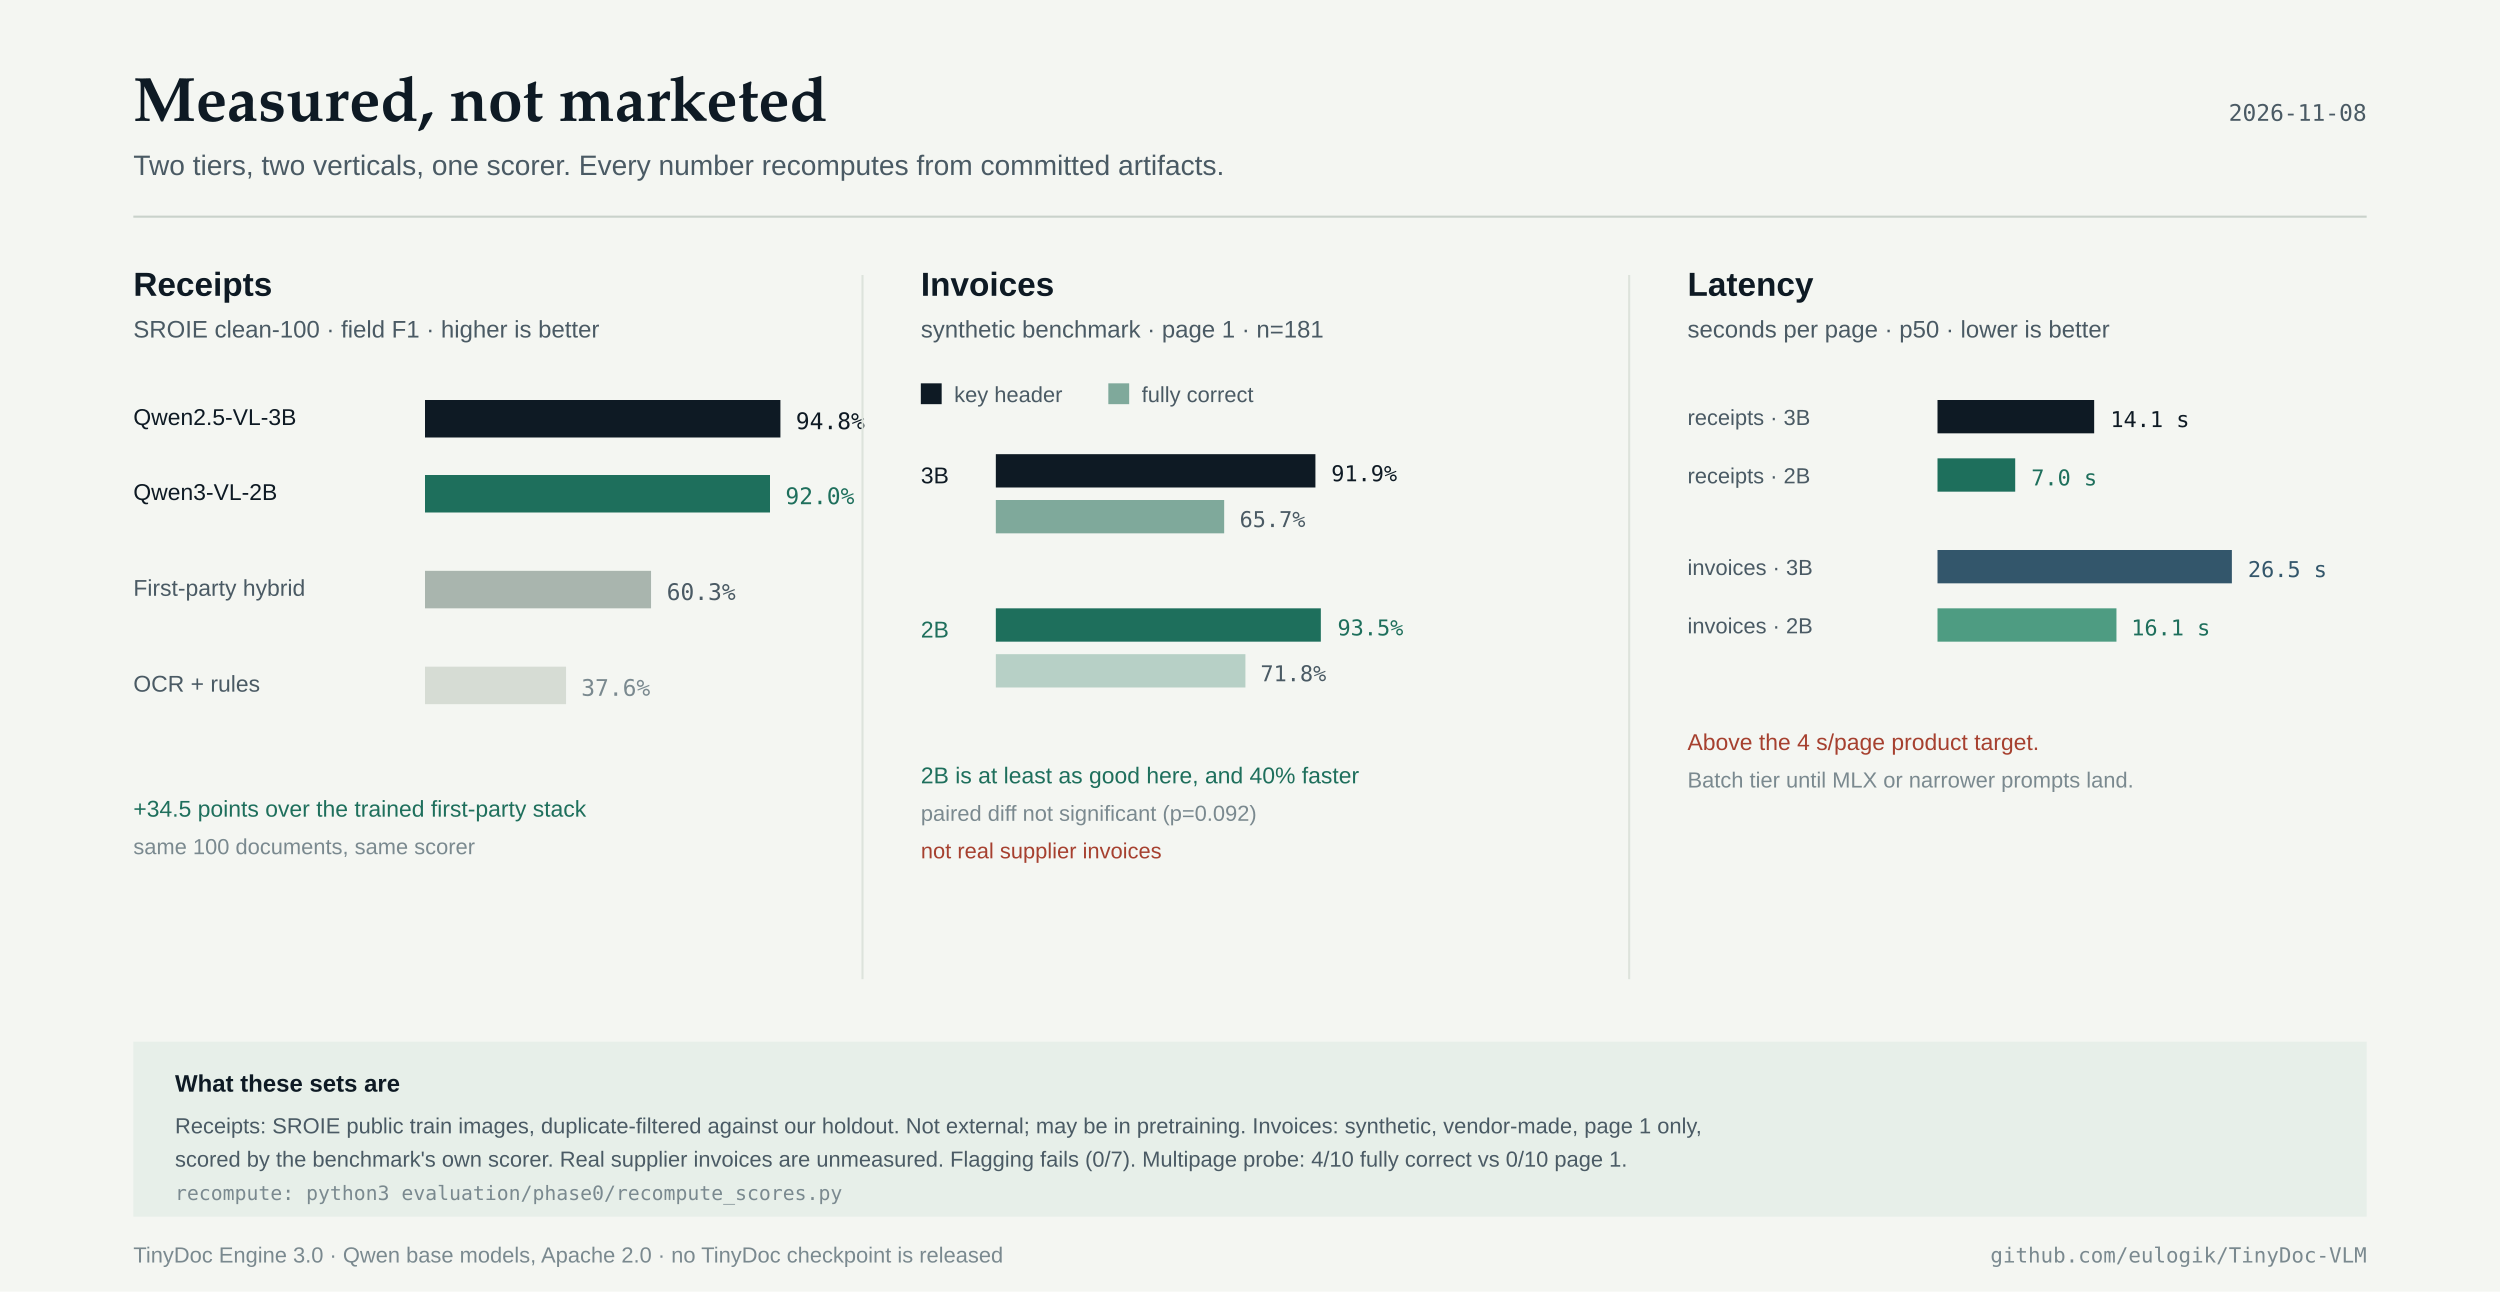
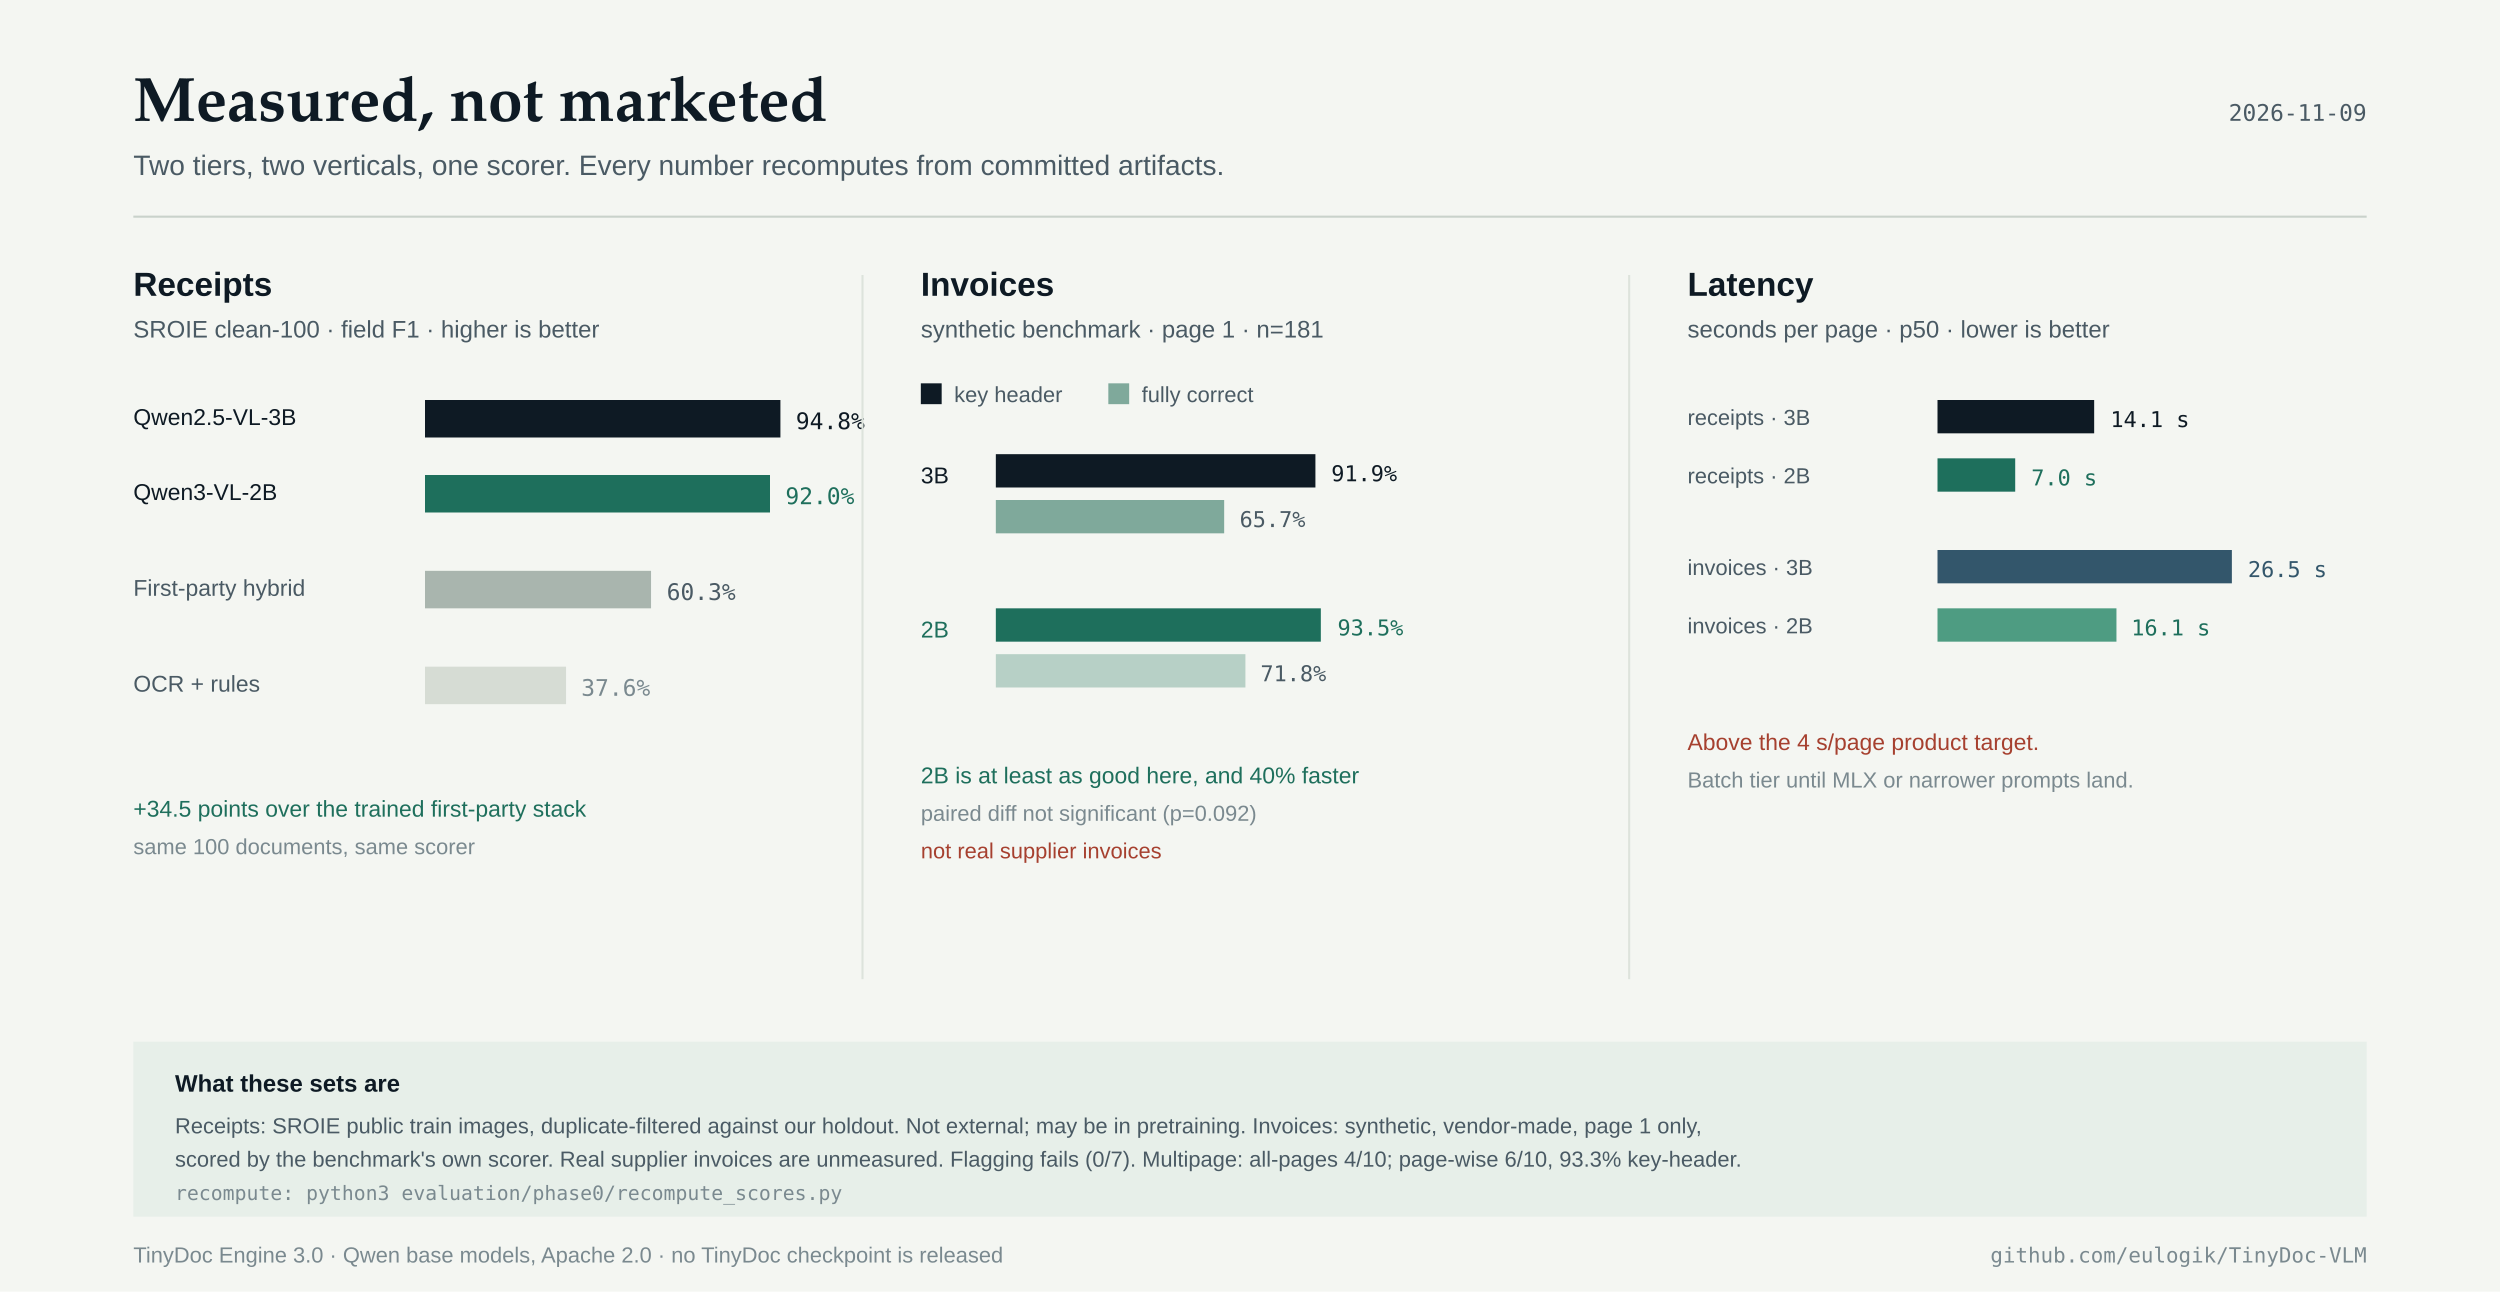
<svg xmlns="http://www.w3.org/2000/svg" width="1200" height="620" viewBox="0 0 1200 620" role="img" aria-labelledby="title desc">
  <rect width="1200" height="620" fill="#F4F6F2" />
  <text x="64" y="58" font-family="Iowan Old Style, Palatino, Georgia, serif" font-size="30" font-weight="600" fill="#0E1A24">Measured, not marketed</text>
  <text x="64" y="84" font-family="Avenir Next, Helvetica Neue, Arial, sans-serif" font-size="13.5" fill="#4A5A64">Two tiers, two verticals, one scorer. Every number recomputes from committed artifacts.</text>
-   <text x="1136" y="58" text-anchor="end" font-family="SF Mono, Menlo, Consolas, monospace" font-size="11" fill="#4A5A64">2026-11-08</text>
+   <text x="1136" y="58" text-anchor="end" font-family="SF Mono, Menlo, Consolas, monospace" font-size="11" fill="#4A5A64">2026-11-09</text>
  <line x1="64" y1="104" x2="1136" y2="104" stroke="#C9D2CB" />
  <text x="64" y="142" font-family="Avenir Next, Helvetica Neue, Arial, sans-serif" font-size="16" font-weight="600" fill="#0E1A24">Receipts</text>
  <text x="64" y="162" font-family="Avenir Next, Helvetica Neue, Arial, sans-serif" font-size="11.5" fill="#4A5A64">SROIE clean-100 · field F1 · higher is better</text>
  <text x="64" y="204" font-family="Avenir Next, Helvetica Neue, Arial, sans-serif" font-size="11" fill="#0E1A24">Qwen2.5-VL-3B</text>
  <rect x="204" y="192" width="170.6" height="18" fill="#0E1A24" />
  <text x="382" y="206" font-family="SF Mono, Menlo, Consolas, monospace" font-size="11" fill="#0E1A24">94.8%</text>
  <text x="64" y="240" font-family="Avenir Next, Helvetica Neue, Arial, sans-serif" font-size="11" fill="#0E1A24">Qwen3-VL-2B</text>
  <rect x="204" y="228" width="165.6" height="18" fill="#1E6F5C" />
  <text x="377" y="242" font-family="SF Mono, Menlo, Consolas, monospace" font-size="11" fill="#1E6F5C">92.0%</text>
  <text x="64" y="286" font-family="Avenir Next, Helvetica Neue, Arial, sans-serif" font-size="11" fill="#4A5A64">First-party hybrid</text>
  <rect x="204" y="274" width="108.5" height="18" fill="#A9B5AE" />
  <text x="320" y="288" font-family="SF Mono, Menlo, Consolas, monospace" font-size="11" fill="#4A5A64">60.3%</text>
  <text x="64" y="332" font-family="Avenir Next, Helvetica Neue, Arial, sans-serif" font-size="11" fill="#4A5A64">OCR + rules</text>
  <rect x="204" y="320" width="67.7" height="18" fill="#D6DCD4" />
  <text x="279" y="334" font-family="SF Mono, Menlo, Consolas, monospace" font-size="11" fill="#7A898F">37.6%</text>
  <text x="64" y="392" font-family="Avenir Next, Helvetica Neue, Arial, sans-serif" font-size="11" fill="#1E6F5C">+34.5 points over the trained first-party stack</text>
  <text x="64" y="410" font-family="Avenir Next, Helvetica Neue, Arial, sans-serif" font-size="10.5" fill="#7A898F">same 100 documents, same scorer</text>
  <line x1="414" y1="132" x2="414" y2="470" stroke="#DDE3DC" />
  <text x="442" y="142" font-family="Avenir Next, Helvetica Neue, Arial, sans-serif" font-size="16" font-weight="600" fill="#0E1A24">Invoices</text>
  <text x="442" y="162" font-family="Avenir Next, Helvetica Neue, Arial, sans-serif" font-size="11.5" fill="#4A5A64">synthetic benchmark · page 1 · n=181</text>
  <rect x="442" y="184" width="10" height="10" fill="#0E1A24" />
  <text x="458" y="193" font-family="Avenir Next, Helvetica Neue, Arial, sans-serif" font-size="10.5" fill="#4A5A64">key header</text>
  <rect x="532" y="184" width="10" height="10" fill="#7FA99B" />
  <text x="548" y="193" font-family="Avenir Next, Helvetica Neue, Arial, sans-serif" font-size="10.5" fill="#4A5A64">fully correct</text>
  <text x="442" y="232" font-family="Avenir Next, Helvetica Neue, Arial, sans-serif" font-size="11" fill="#0E1A24">3B</text>
  <rect x="478" y="218" width="153.4" height="16" fill="#0E1A24" />
  <text x="639" y="231" font-family="SF Mono, Menlo, Consolas, monospace" font-size="10.5" fill="#0E1A24">91.9%</text>
  <rect x="478" y="240" width="109.6" height="16" fill="#7FA99B" />
  <text x="595" y="253" font-family="SF Mono, Menlo, Consolas, monospace" font-size="10.5" fill="#4A5A64">65.7%</text>
  <text x="442" y="306" font-family="Avenir Next, Helvetica Neue, Arial, sans-serif" font-size="11" fill="#1E6F5C">2B</text>
  <rect x="478" y="292" width="156.0" height="16" fill="#1E6F5C" />
  <text x="642" y="305" font-family="SF Mono, Menlo, Consolas, monospace" font-size="10.5" fill="#1E6F5C">93.5%</text>
  <rect x="478" y="314" width="119.8" height="16" fill="#B7D0C6" />
  <text x="605" y="327" font-family="SF Mono, Menlo, Consolas, monospace" font-size="10.5" fill="#4A5A64">71.8%</text>
  <text x="442" y="376" font-family="Avenir Next, Helvetica Neue, Arial, sans-serif" font-size="11" fill="#1E6F5C">2B is at least as good here, and 40% faster</text>
  <text x="442" y="394" font-family="Avenir Next, Helvetica Neue, Arial, sans-serif" font-size="10.5" fill="#7A898F">paired diff not significant (p=0.092)</text>
  <text x="442" y="412" font-family="Avenir Next, Helvetica Neue, Arial, sans-serif" font-size="10.5" fill="#A6402F">not real supplier invoices</text>
  <line x1="782" y1="132" x2="782" y2="470" stroke="#DDE3DC" />
  <text x="810" y="142" font-family="Avenir Next, Helvetica Neue, Arial, sans-serif" font-size="16" font-weight="600" fill="#0E1A24">Latency</text>
  <text x="810" y="162" font-family="Avenir Next, Helvetica Neue, Arial, sans-serif" font-size="11.5" fill="#4A5A64">seconds per page · p50 · lower is better</text>
  <text x="810" y="204" font-family="Avenir Next, Helvetica Neue, Arial, sans-serif" font-size="10.5" fill="#4A5A64">receipts · 3B</text>
  <rect x="930" y="192" width="75.2" height="16" fill="#0E1A24" />
  <text x="1013" y="205" font-family="SF Mono, Menlo, Consolas, monospace" font-size="10.5" fill="#0E1A24">14.1 s</text>
  <text x="810" y="232" font-family="Avenir Next, Helvetica Neue, Arial, sans-serif" font-size="10.5" fill="#4A5A64">receipts · 2B</text>
  <rect x="930" y="220" width="37.3" height="16" fill="#1E6F5C" />
  <text x="975" y="233" font-family="SF Mono, Menlo, Consolas, monospace" font-size="10.5" fill="#1E6F5C">7.0 s</text>
  <text x="810" y="276" font-family="Avenir Next, Helvetica Neue, Arial, sans-serif" font-size="10.5" fill="#4A5A64">invoices · 3B</text>
  <rect x="930" y="264" width="141.3" height="16" fill="#33566B" />
  <text x="1079" y="277" font-family="SF Mono, Menlo, Consolas, monospace" font-size="10.5" fill="#33566B">26.5 s</text>
  <text x="810" y="304" font-family="Avenir Next, Helvetica Neue, Arial, sans-serif" font-size="10.5" fill="#4A5A64">invoices · 2B</text>
  <rect x="930" y="292" width="85.9" height="16" fill="#4E9C82" />
  <text x="1023" y="305" font-family="SF Mono, Menlo, Consolas, monospace" font-size="10.5" fill="#1E6F5C">16.1 s</text>
  <text x="810" y="360" font-family="Avenir Next, Helvetica Neue, Arial, sans-serif" font-size="11" fill="#A6402F">Above the 4 s/page product target.</text>
  <text x="810" y="378" font-family="Avenir Next, Helvetica Neue, Arial, sans-serif" font-size="10.5" fill="#7A898F">Batch tier until MLX or narrower prompts land.</text>
  <rect x="64" y="500" width="1072" height="84" fill="#E7EFE9" />
  <text x="84" y="524" font-family="Avenir Next, Helvetica Neue, Arial, sans-serif" font-size="11.5" font-weight="600" fill="#0E1A24">What these sets are</text>
  <text x="84" y="544" font-family="Avenir Next, Helvetica Neue, Arial, sans-serif" font-size="10.5" fill="#4A5A64">Receipts: SROIE public train images, duplicate-filtered against our holdout. Not external; may be in pretraining. Invoices: synthetic, vendor-made, page 1 only,</text>
-   <text x="84" y="560" font-family="Avenir Next, Helvetica Neue, Arial, sans-serif" font-size="10.5" fill="#4A5A64">scored by the benchmark's own scorer. Real supplier invoices are unmeasured. Flagging fails (0/7). Multipage probe: 4/10 fully correct vs 0/10 page 1.</text>
+   <text x="84" y="560" font-family="Avenir Next, Helvetica Neue, Arial, sans-serif" font-size="10.5" fill="#4A5A64">scored by the benchmark's own scorer. Real supplier invoices are unmeasured. Flagging fails (0/7). Multipage: all-pages 4/10; page-wise 6/10, 93.3% key-header.</text>
  <text x="84" y="576" font-family="SF Mono, Menlo, Consolas, monospace" font-size="9.5" fill="#7A898F">recompute: python3 evaluation/phase0/recompute_scores.py</text>
  <text x="64" y="606" font-family="Avenir Next, Helvetica Neue, Arial, sans-serif" font-size="10.5" fill="#7A898F">TinyDoc Engine 3.0 · Qwen base models, Apache 2.0 · no TinyDoc checkpoint is released</text>
  <text x="1136" y="606" text-anchor="end" font-family="SF Mono, Menlo, Consolas, monospace" font-size="10" fill="#7A898F">github.com/eulogik/TinyDoc-VLM</text>
</svg>
